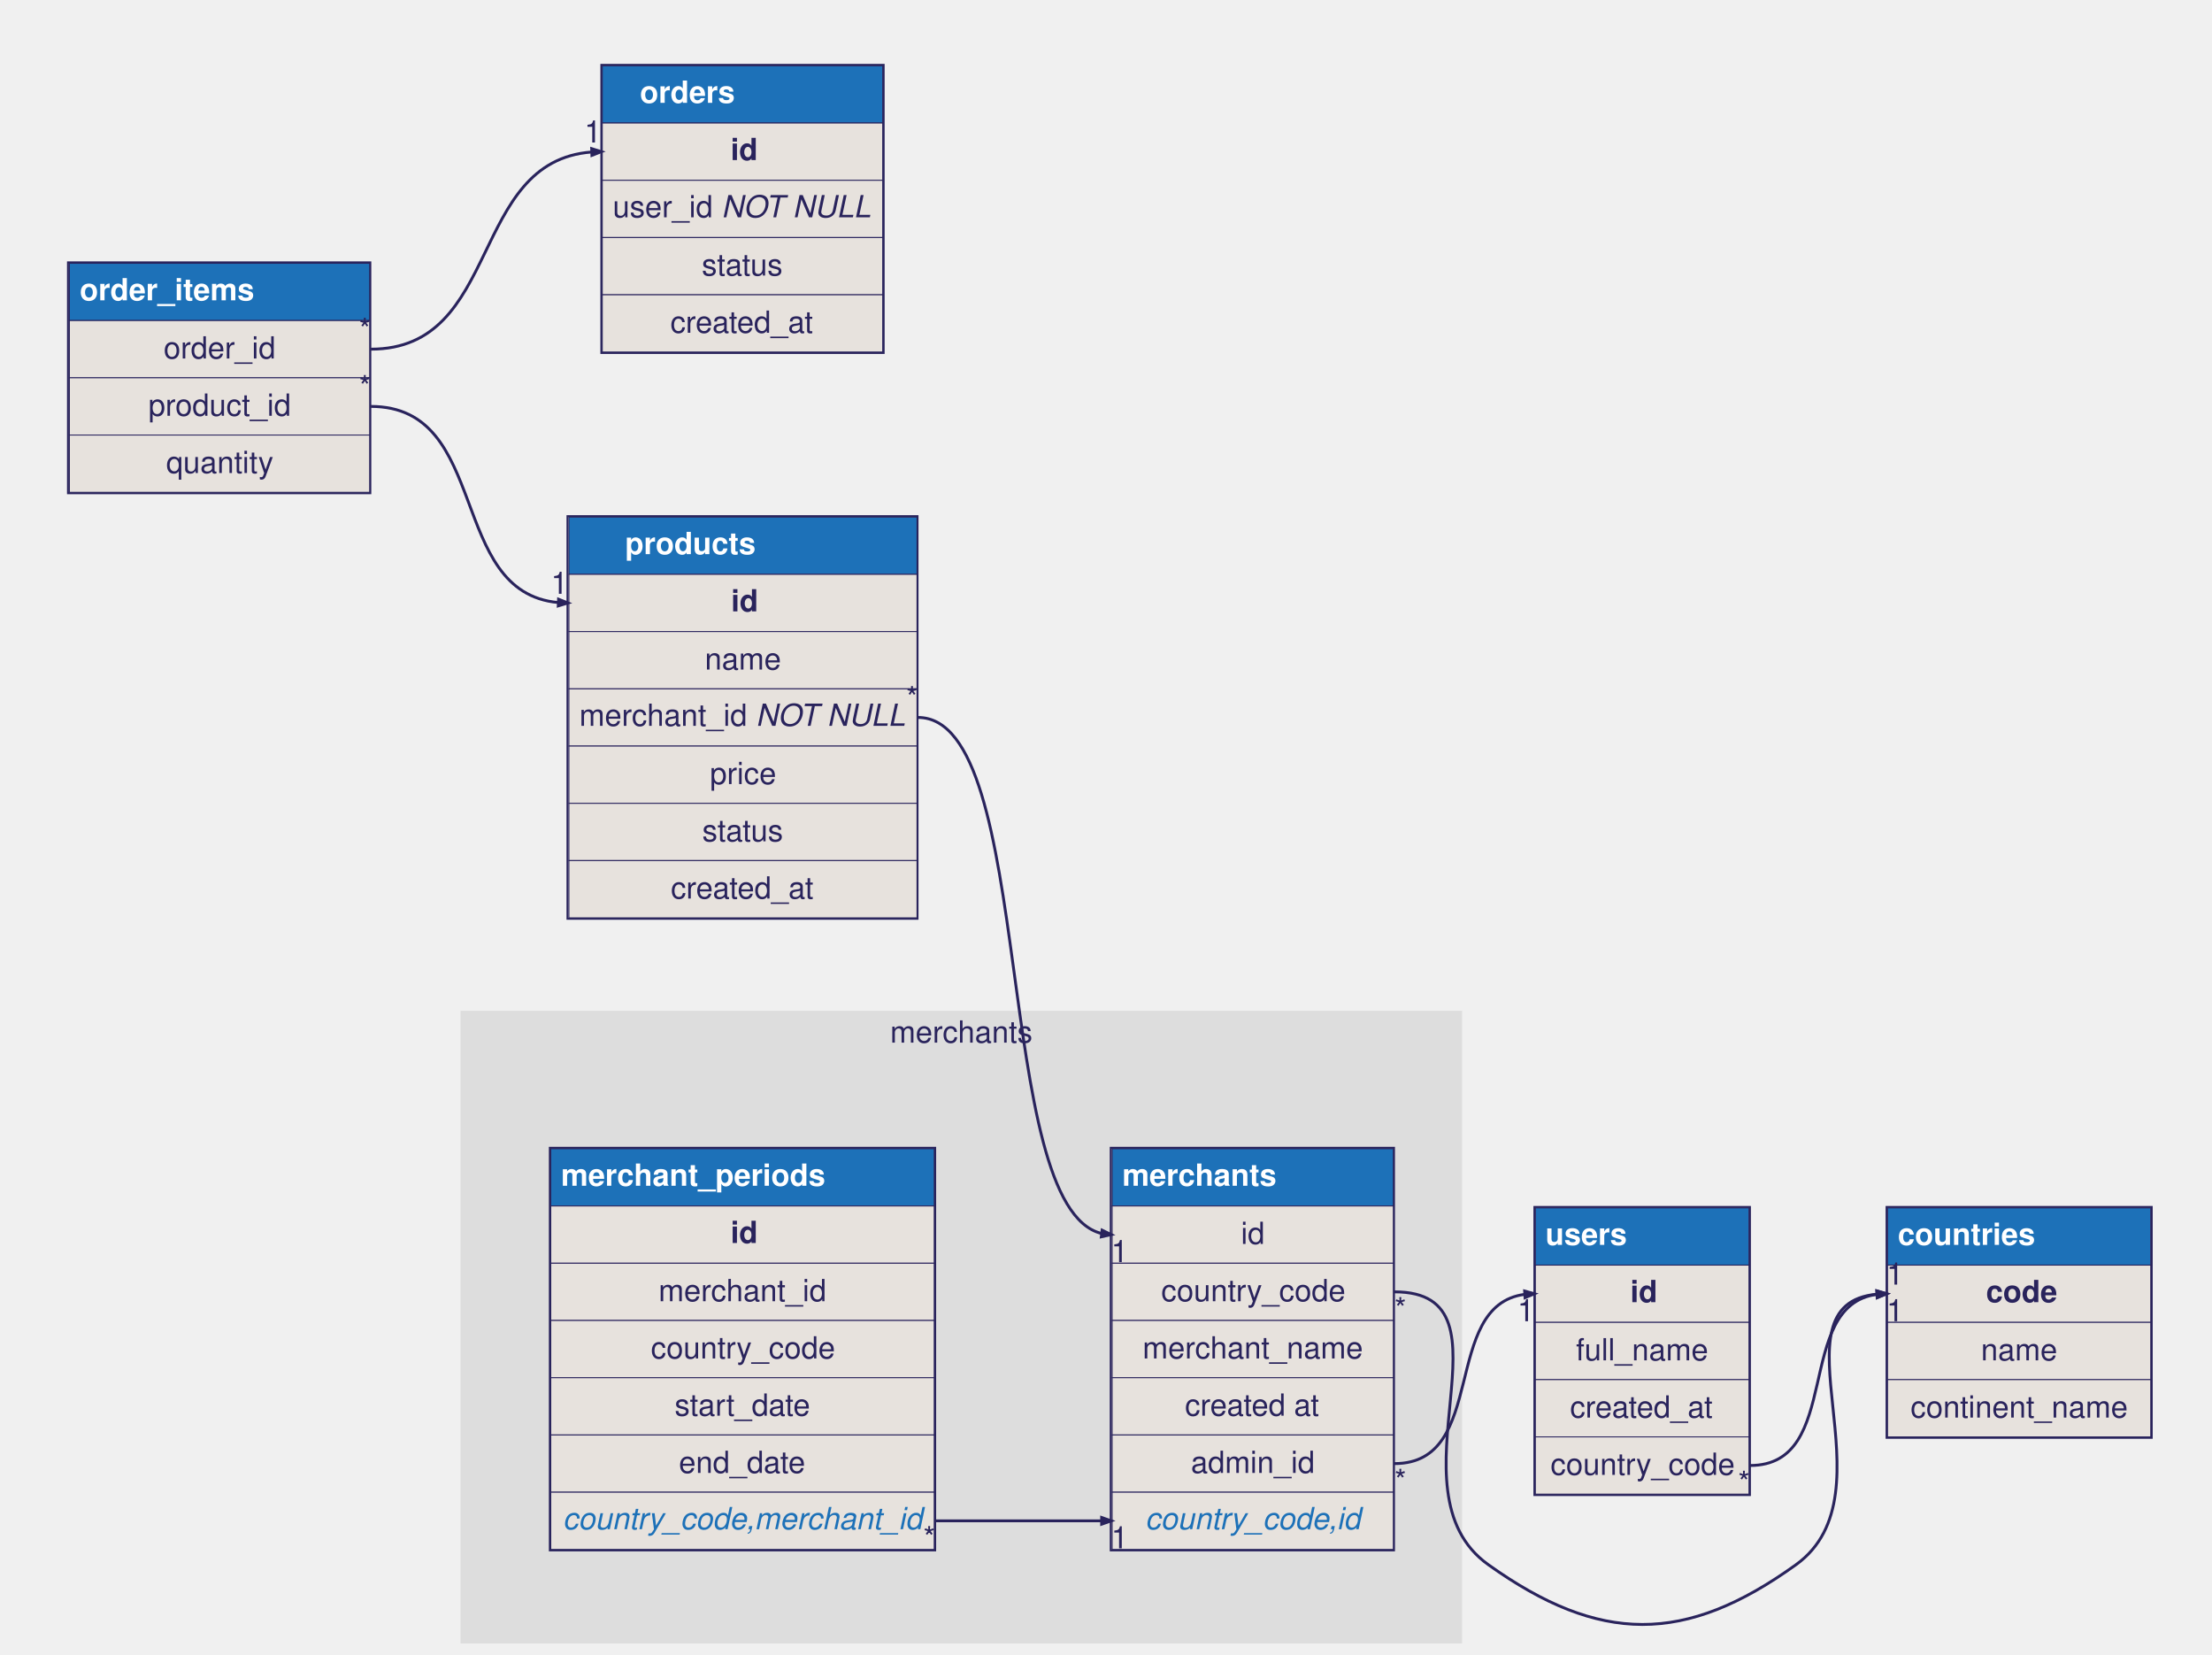
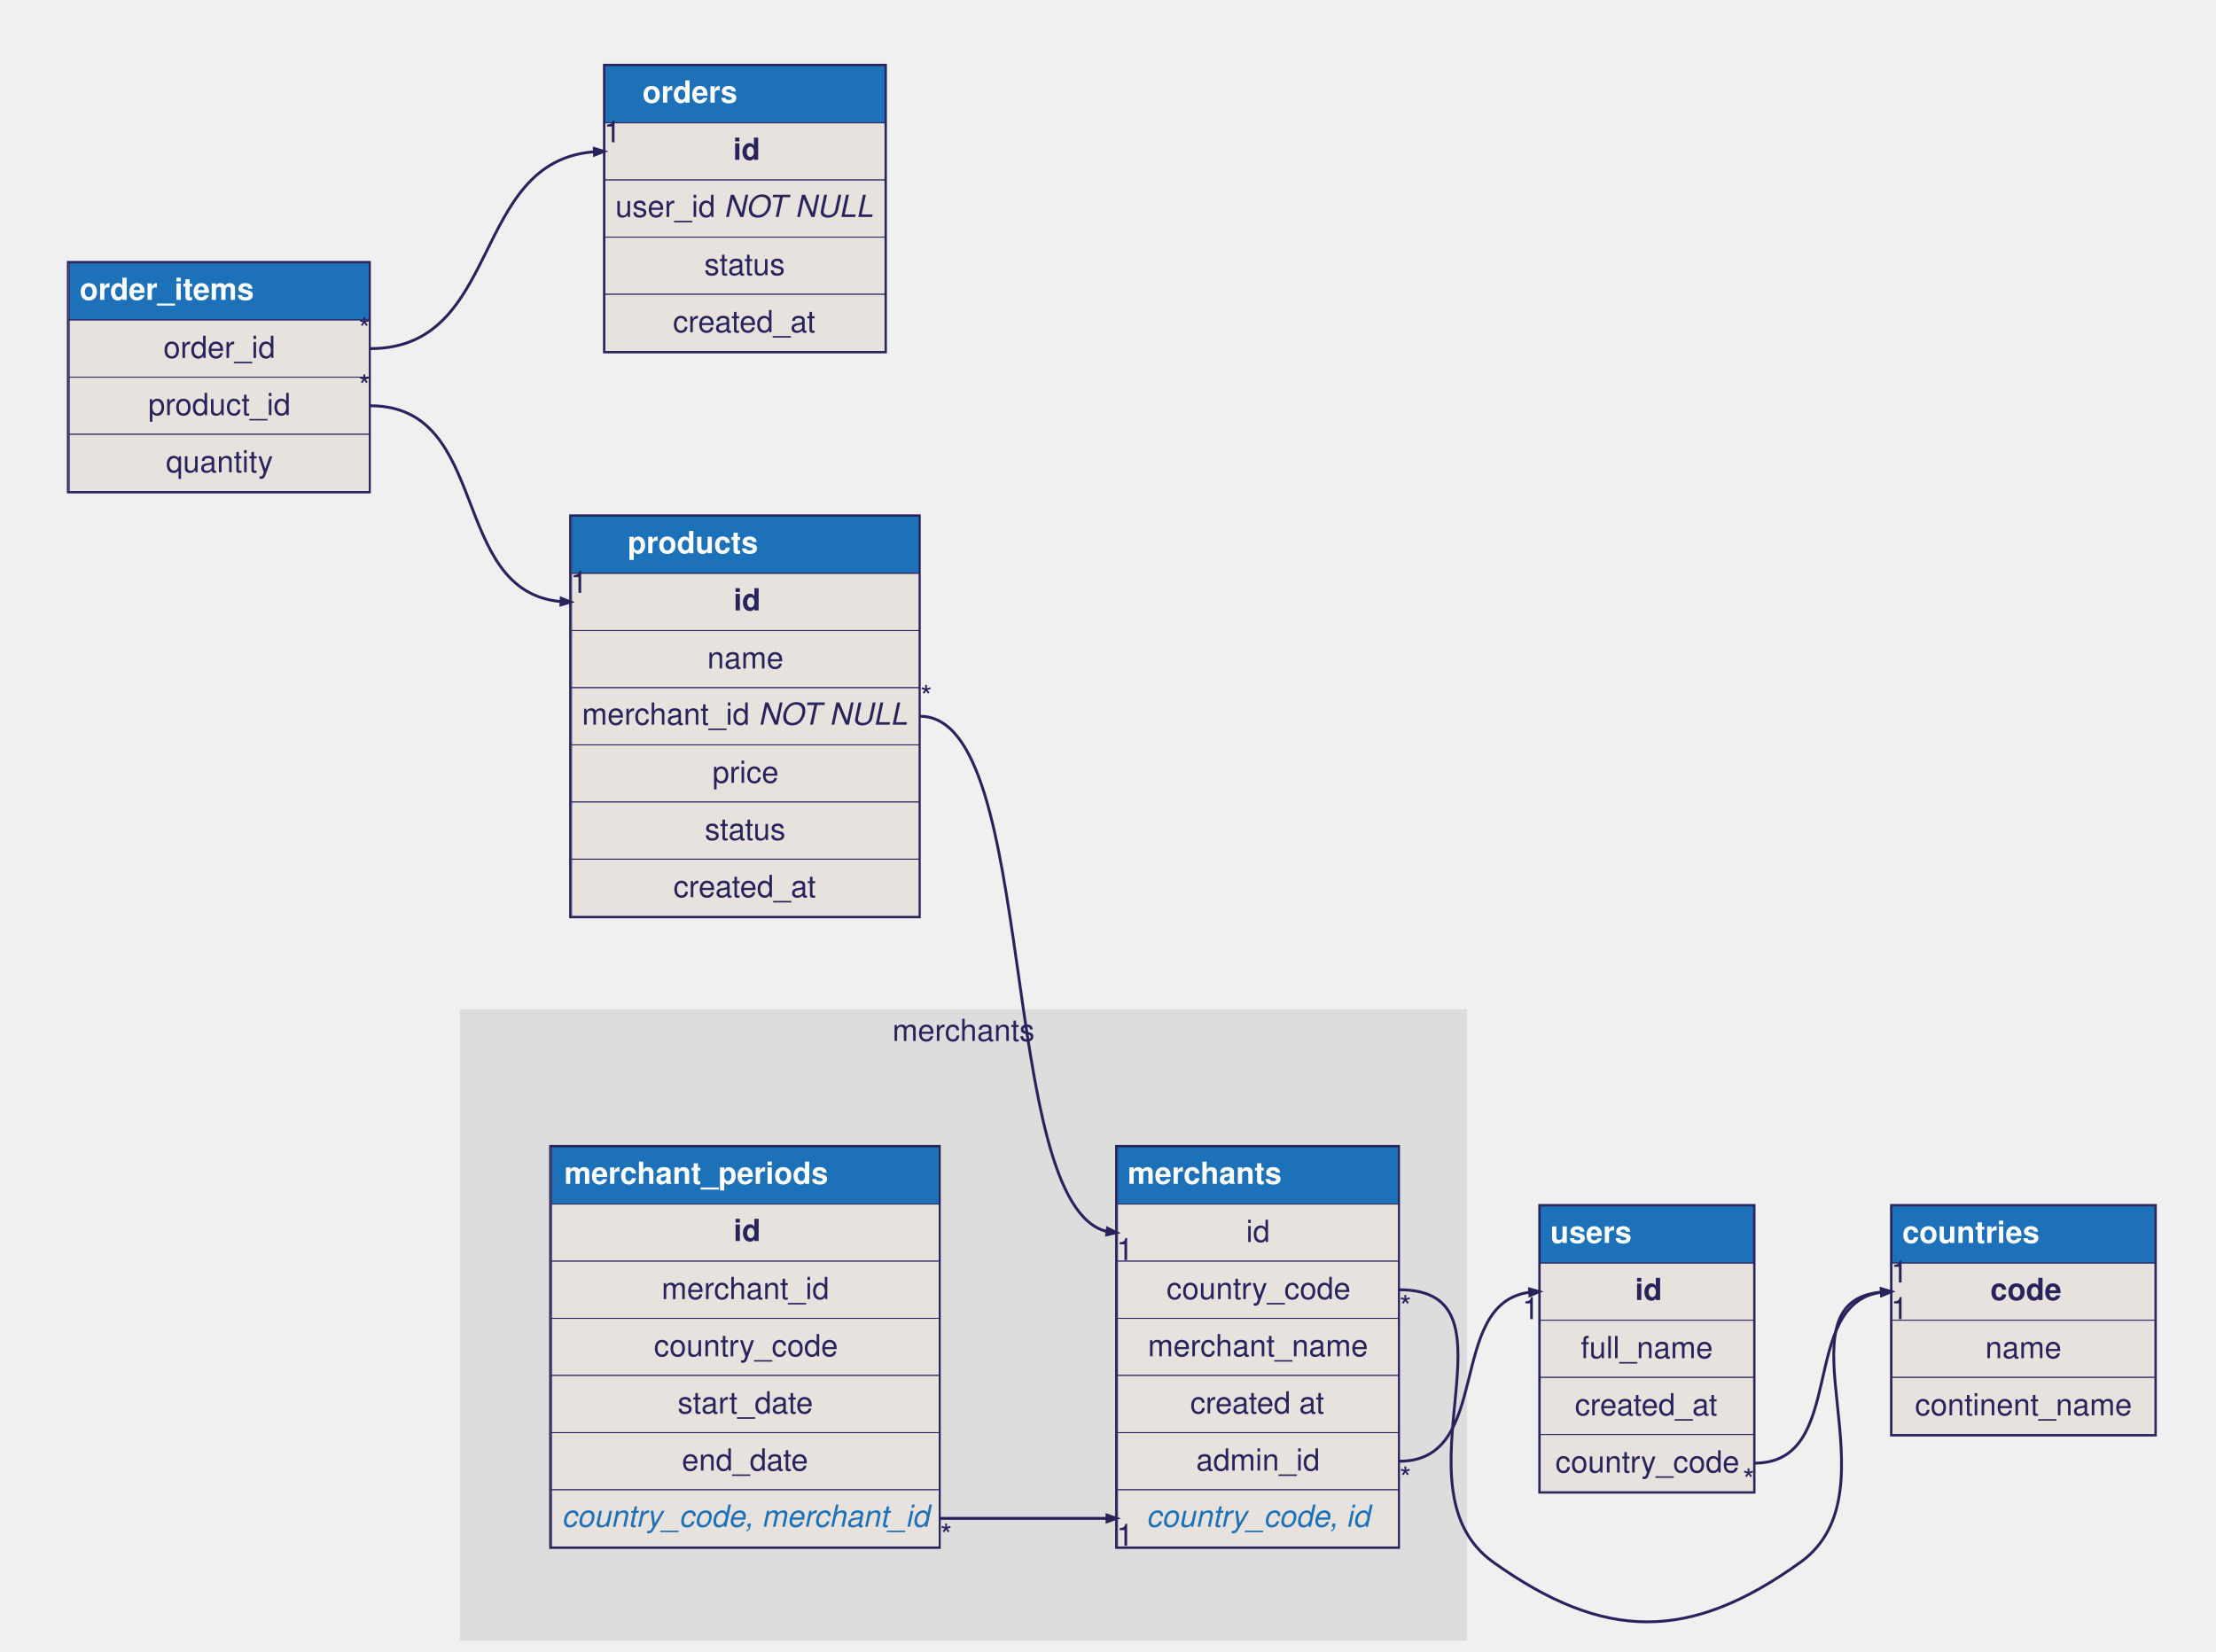
- <svg xmlns="http://www.w3.org/2000/svg" width="2319pt" height="1734pt" viewBox="0.00 0.00 2318.58 1733.96">
+ <svg xmlns="http://www.w3.org/2000/svg" width="2326pt" height="1734pt" viewBox="0.00 0.00 2325.65 1733.96">
  <g id="graph0" class="graph" transform="scale(1 1) rotate(0) translate(4 1729.96)">
    <g id="clust1" class="cluster">
-       <polygon fill="#dddddd" stroke="#dddddd" points="479.13,-8 479.13,-670 1528.15,-670 1528.15,-8 479.13,-8" />
-       <text text-anchor="middle" x="1003.64" y="-637.2" font-family="Helvetica,sans-Serif" font-size="32.00" fill="#29235c">merchants</text>
+       <polygon fill="#dddddd" stroke="#dddddd" points="479.13,-8 479.13,-670 1535.23,-670 1535.23,-8 479.13,-8" />
+       <text text-anchor="middle" x="1007.18" y="-637.2" font-family="Helvetica,sans-Serif" font-size="32.00" fill="#29235c">merchants</text>
    </g>
    <g id="merchants" class="node">
-       <ellipse fill="none" stroke="black" stroke-width="0" cx="1308.73" cy="-316" rx="211.35" ry="299.63" />
-       <polygon fill="#1d71b8" stroke="transparent" points="1161.73,-466 1161.73,-526 1456.73,-526 1456.73,-466 1161.73,-466" />
-       <polygon fill="none" stroke="#29235c" points="1161.73,-466 1161.73,-526 1456.73,-526 1456.73,-466 1161.73,-466" />
-       <text text-anchor="start" x="1172.3" y="-487.2" font-family="Helvetica,sans-Serif" font-weight="bold" font-size="32.00" fill="#ffffff">       merchants       </text>
-       <polygon fill="#e7e2dd" stroke="transparent" points="1161.73,-406 1161.73,-466 1456.73,-466 1456.73,-406 1161.73,-406" />
-       <polygon fill="none" stroke="#29235c" points="1161.73,-406 1161.73,-466 1456.73,-466 1456.73,-406 1161.73,-406" />
-       <text text-anchor="start" x="1296.78" y="-426.2" font-family="Helvetica,sans-Serif" font-size="32.00" fill="#29235c">id</text>
-       <polygon fill="#e7e2dd" stroke="transparent" points="1161.73,-346 1161.73,-406 1456.73,-406 1456.73,-346 1161.73,-346" />
-       <polygon fill="none" stroke="#29235c" points="1161.73,-346 1161.73,-406 1456.73,-406 1456.73,-346 1161.73,-346" />
-       <text text-anchor="start" x="1213.2" y="-366.2" font-family="Helvetica,sans-Serif" font-size="32.00" fill="#29235c">country_code</text>
-       <polygon fill="#e7e2dd" stroke="transparent" points="1161.73,-286 1161.73,-346 1456.73,-346 1456.73,-286 1161.73,-286" />
-       <polygon fill="none" stroke="#29235c" points="1161.73,-286 1161.73,-346 1456.73,-346 1456.73,-286 1161.73,-286" />
-       <text text-anchor="start" x="1193.65" y="-306.2" font-family="Helvetica,sans-Serif" font-size="32.00" fill="#29235c">merchant_name</text>
-       <polygon fill="#e7e2dd" stroke="transparent" points="1161.73,-226 1161.73,-286 1456.73,-286 1456.73,-226 1161.73,-226" />
-       <polygon fill="none" stroke="#29235c" points="1161.73,-226 1161.73,-286 1456.73,-286 1456.73,-226 1161.73,-226" />
-       <text text-anchor="start" x="1238.09" y="-246.2" font-family="Helvetica,sans-Serif" font-size="32.00" fill="#29235c">created at</text>
-       <polygon fill="#e7e2dd" stroke="transparent" points="1161.73,-166 1161.73,-226 1456.73,-226 1456.73,-166 1161.73,-166" />
-       <polygon fill="none" stroke="#29235c" points="1161.73,-166 1161.73,-226 1456.73,-226 1456.73,-166 1161.73,-166" />
-       <text text-anchor="start" x="1244.33" y="-186.2" font-family="Helvetica,sans-Serif" font-size="32.00" fill="#29235c">admin_id</text>
-       <polygon fill="#e7e2dd" stroke="transparent" points="1161.73,-106 1161.73,-166 1456.73,-166 1456.73,-106 1161.73,-106" />
-       <polygon fill="none" stroke="#29235c" points="1161.73,-106 1161.73,-166 1456.73,-166 1456.73,-106 1161.73,-106" />
-       <text text-anchor="start" x="1196.3" y="-127.2" font-family="Helvetica,sans-Serif" font-style="italic" font-size="32.00" fill="#1d71b8">country_code,id</text>
-       <polygon fill="none" stroke="#29235c" stroke-width="2" points="1160.23,-105 1160.23,-527 1457.23,-527 1457.23,-105 1160.23,-105" />
+       <ellipse fill="none" stroke="black" stroke-width="0" cx="1315.8" cy="-316" rx="211.35" ry="299.63" />
+       <polygon fill="#1d71b8" stroke="transparent" points="1168.8,-466 1168.8,-526 1463.8,-526 1463.8,-466 1168.8,-466" />
+       <polygon fill="none" stroke="#29235c" points="1168.8,-466 1168.8,-526 1463.8,-526 1463.8,-466 1168.8,-466" />
+       <text text-anchor="start" x="1179.37" y="-487.2" font-family="Helvetica,sans-Serif" font-weight="bold" font-size="32.00" fill="#ffffff">       merchants       </text>
+       <polygon fill="#e7e2dd" stroke="transparent" points="1168.8,-406 1168.8,-466 1463.8,-466 1463.8,-406 1168.8,-406" />
+       <polygon fill="none" stroke="#29235c" points="1168.8,-406 1168.8,-466 1463.8,-466 1463.8,-406 1168.8,-406" />
+       <text text-anchor="start" x="1303.86" y="-426.2" font-family="Helvetica,sans-Serif" font-size="32.00" fill="#29235c">id</text>
+       <polygon fill="#e7e2dd" stroke="transparent" points="1168.8,-346 1168.8,-406 1463.8,-406 1463.8,-346 1168.8,-346" />
+       <polygon fill="none" stroke="#29235c" points="1168.8,-346 1168.8,-406 1463.8,-406 1463.8,-346 1168.8,-346" />
+       <text text-anchor="start" x="1220.27" y="-366.2" font-family="Helvetica,sans-Serif" font-size="32.00" fill="#29235c">country_code</text>
+       <polygon fill="#e7e2dd" stroke="transparent" points="1168.8,-286 1168.8,-346 1463.8,-346 1463.8,-286 1168.8,-286" />
+       <polygon fill="none" stroke="#29235c" points="1168.8,-286 1168.8,-346 1463.8,-346 1463.8,-286 1168.8,-286" />
+       <text text-anchor="start" x="1200.72" y="-306.2" font-family="Helvetica,sans-Serif" font-size="32.00" fill="#29235c">merchant_name</text>
+       <polygon fill="#e7e2dd" stroke="transparent" points="1168.8,-226 1168.8,-286 1463.8,-286 1463.8,-226 1168.8,-226" />
+       <polygon fill="none" stroke="#29235c" points="1168.8,-226 1168.8,-286 1463.8,-286 1463.8,-226 1168.8,-226" />
+       <text text-anchor="start" x="1245.16" y="-246.2" font-family="Helvetica,sans-Serif" font-size="32.00" fill="#29235c">created at</text>
+       <polygon fill="#e7e2dd" stroke="transparent" points="1168.8,-166 1168.8,-226 1463.8,-226 1463.8,-166 1168.8,-166" />
+       <polygon fill="none" stroke="#29235c" points="1168.8,-166 1168.8,-226 1463.8,-226 1463.8,-166 1168.8,-166" />
+       <text text-anchor="start" x="1251.4" y="-186.2" font-family="Helvetica,sans-Serif" font-size="32.00" fill="#29235c">admin_id</text>
+       <polygon fill="#e7e2dd" stroke="transparent" points="1168.8,-106 1168.8,-166 1463.8,-166 1463.8,-106 1168.8,-106" />
+       <polygon fill="none" stroke="#29235c" points="1168.8,-106 1168.8,-166 1463.8,-166 1463.8,-106 1168.8,-106" />
+       <text text-anchor="start" x="1198.93" y="-127.2" font-family="Helvetica,sans-Serif" font-style="italic" font-size="32.00" fill="#1d71b8">country_code, id</text>
+       <polygon fill="none" stroke="#29235c" stroke-width="2" points="1167.3,-105 1167.3,-527 1464.3,-527 1464.3,-105 1167.3,-105" />
    </g>
    <g id="users" class="node">
-       <ellipse fill="none" stroke="black" stroke-width="0" cx="1717.38" cy="-314" rx="161.44" ry="214.92" />
-       <polygon fill="#1d71b8" stroke="transparent" points="1605.38,-404 1605.38,-464 1829.38,-464 1829.38,-404 1605.38,-404" />
-       <polygon fill="none" stroke="#29235c" points="1605.38,-404 1605.38,-464 1829.38,-464 1829.38,-404 1605.38,-404" />
-       <text text-anchor="start" x="1616.01" y="-425.2" font-family="Helvetica,sans-Serif" font-weight="bold" font-size="32.00" fill="#ffffff">       users       </text>
-       <polygon fill="#e7e2dd" stroke="transparent" points="1605.38,-344 1605.38,-404 1829.38,-404 1829.38,-344 1605.38,-344" />
-       <polygon fill="none" stroke="#29235c" points="1605.38,-344 1605.38,-404 1829.38,-404 1829.38,-344 1605.38,-344" />
-       <text text-anchor="start" x="1704.93" y="-365.2" font-family="Helvetica,sans-Serif" font-weight="bold" font-size="32.00" fill="#29235c">id</text>
-       <polygon fill="#e7e2dd" stroke="transparent" points="1605.38,-284 1605.38,-344 1829.38,-344 1829.38,-284 1605.38,-284" />
-       <polygon fill="none" stroke="#29235c" points="1605.38,-284 1605.38,-344 1829.38,-344 1829.38,-284 1605.38,-284" />
-       <text text-anchor="start" x="1648.03" y="-304.2" font-family="Helvetica,sans-Serif" font-size="32.00" fill="#29235c">full_name</text>
-       <polygon fill="#e7e2dd" stroke="transparent" points="1605.38,-224 1605.38,-284 1829.38,-284 1829.38,-224 1605.38,-224" />
-       <polygon fill="none" stroke="#29235c" points="1605.38,-224 1605.38,-284 1829.38,-284 1829.38,-224 1605.38,-224" />
-       <text text-anchor="start" x="1641.79" y="-244.2" font-family="Helvetica,sans-Serif" font-size="32.00" fill="#29235c">created_at</text>
-       <polygon fill="#e7e2dd" stroke="transparent" points="1605.38,-164 1605.38,-224 1829.38,-224 1829.38,-164 1605.38,-164" />
-       <polygon fill="none" stroke="#29235c" points="1605.38,-164 1605.38,-224 1829.38,-224 1829.38,-164 1605.38,-164" />
-       <text text-anchor="start" x="1621.34" y="-184.2" font-family="Helvetica,sans-Serif" font-size="32.00" fill="#29235c">country_code</text>
-       <polygon fill="none" stroke="#29235c" stroke-width="2" points="1604.38,-163 1604.38,-465 1830.38,-465 1830.38,-163 1604.38,-163" />
+       <ellipse fill="none" stroke="black" stroke-width="0" cx="1724.45" cy="-314" rx="161.44" ry="214.92" />
+       <polygon fill="#1d71b8" stroke="transparent" points="1612.45,-404 1612.45,-464 1836.45,-464 1836.45,-404 1612.45,-404" />
+       <polygon fill="none" stroke="#29235c" points="1612.45,-404 1612.45,-464 1836.45,-464 1836.45,-404 1612.45,-404" />
+       <text text-anchor="start" x="1623.08" y="-425.2" font-family="Helvetica,sans-Serif" font-weight="bold" font-size="32.00" fill="#ffffff">       users       </text>
+       <polygon fill="#e7e2dd" stroke="transparent" points="1612.45,-344 1612.45,-404 1836.45,-404 1836.45,-344 1612.45,-344" />
+       <polygon fill="none" stroke="#29235c" points="1612.45,-344 1612.45,-404 1836.45,-404 1836.45,-344 1612.45,-344" />
+       <text text-anchor="start" x="1712" y="-365.2" font-family="Helvetica,sans-Serif" font-weight="bold" font-size="32.00" fill="#29235c">id</text>
+       <polygon fill="#e7e2dd" stroke="transparent" points="1612.45,-284 1612.45,-344 1836.45,-344 1836.45,-284 1612.45,-284" />
+       <polygon fill="none" stroke="#29235c" points="1612.45,-284 1612.45,-344 1836.45,-344 1836.45,-284 1612.45,-284" />
+       <text text-anchor="start" x="1655.1" y="-304.2" font-family="Helvetica,sans-Serif" font-size="32.00" fill="#29235c">full_name</text>
+       <polygon fill="#e7e2dd" stroke="transparent" points="1612.45,-224 1612.45,-284 1836.45,-284 1836.45,-224 1612.45,-224" />
+       <polygon fill="none" stroke="#29235c" points="1612.45,-224 1612.45,-284 1836.45,-284 1836.45,-224 1612.45,-224" />
+       <text text-anchor="start" x="1648.86" y="-244.2" font-family="Helvetica,sans-Serif" font-size="32.00" fill="#29235c">created_at</text>
+       <polygon fill="#e7e2dd" stroke="transparent" points="1612.45,-164 1612.45,-224 1836.45,-224 1836.45,-164 1612.45,-164" />
+       <polygon fill="none" stroke="#29235c" points="1612.45,-164 1612.45,-224 1836.45,-224 1836.45,-164 1612.45,-164" />
+       <text text-anchor="start" x="1628.41" y="-184.2" font-family="Helvetica,sans-Serif" font-size="32.00" fill="#29235c">country_code</text>
+       <polygon fill="none" stroke="#29235c" stroke-width="2" points="1611.45,-163 1611.45,-465 1837.45,-465 1837.45,-163 1611.45,-163" />
    </g>
    <g id="edge14" class="edge">
-       <path fill="none" stroke="#29235c" stroke-width="3" d="M1457.73,-196C1556.63,-196 1505.78,-361.7 1594.15,-373.36" />
-       <polygon fill="#29235c" stroke="#29235c" stroke-width="3" points="1594.17,-376.86 1604.38,-374 1594.61,-369.88 1594.17,-376.86" />
-       <text text-anchor="middle" x="1595.48" y="-345.2" font-family="Helvetica,sans-Serif" font-size="32.00" fill="#29235c">1</text>
-       <text text-anchor="middle" x="1463.95" y="-167.2" font-family="Helvetica,sans-Serif" font-size="32.00" fill="#29235c">*</text>
+       <path fill="none" stroke="#29235c" stroke-width="3" d="M1464.8,-196C1563.7,-196 1512.85,-361.7 1601.22,-373.36" />
+       <polygon fill="#29235c" stroke="#29235c" stroke-width="3" points="1601.25,-376.86 1611.45,-374 1601.69,-369.88 1601.25,-376.86" />
+       <text text-anchor="middle" x="1602.55" y="-345.2" font-family="Helvetica,sans-Serif" font-size="32.00" fill="#29235c">1</text>
+       <text text-anchor="middle" x="1471.02" y="-167.2" font-family="Helvetica,sans-Serif" font-size="32.00" fill="#29235c">*</text>
    </g>
    <g id="countries" class="node">
-       <ellipse fill="none" stroke="black" stroke-width="0" cx="2112.59" cy="-344" rx="197.98" ry="172.57" />
-       <polygon fill="#1d71b8" stroke="transparent" points="1974.59,-404 1974.59,-464 2250.59,-464 2250.59,-404 1974.59,-404" />
-       <polygon fill="none" stroke="#29235c" points="1974.59,-404 1974.59,-464 2250.59,-464 2250.59,-404 1974.59,-404" />
-       <text text-anchor="start" x="1985.43" y="-425.2" font-family="Helvetica,sans-Serif" font-weight="bold" font-size="32.00" fill="#ffffff">       countries       </text>
-       <polygon fill="#e7e2dd" stroke="transparent" points="1974.59,-344 1974.59,-404 2250.59,-404 2250.59,-344 1974.59,-344" />
-       <polygon fill="none" stroke="#29235c" points="1974.59,-344 1974.59,-404 2250.59,-404 2250.59,-344 1974.59,-344" />
-       <text text-anchor="start" x="2077.9" y="-365.2" font-family="Helvetica,sans-Serif" font-weight="bold" font-size="32.00" fill="#29235c">code</text>
-       <polygon fill="#e7e2dd" stroke="transparent" points="1974.59,-284 1974.59,-344 2250.59,-344 2250.59,-284 1974.59,-284" />
-       <polygon fill="none" stroke="#29235c" points="1974.59,-284 1974.59,-344 2250.59,-344 2250.59,-284 1974.59,-284" />
-       <text text-anchor="start" x="2072.58" y="-304.2" font-family="Helvetica,sans-Serif" font-size="32.00" fill="#29235c">name</text>
-       <polygon fill="#e7e2dd" stroke="transparent" points="1974.59,-224 1974.59,-284 2250.59,-284 2250.59,-224 1974.59,-224" />
-       <polygon fill="none" stroke="#29235c" points="1974.59,-224 1974.59,-284 2250.59,-284 2250.59,-224 1974.59,-224" />
-       <text text-anchor="start" x="1998.77" y="-244.2" font-family="Helvetica,sans-Serif" font-size="32.00" fill="#29235c">continent_name</text>
-       <polygon fill="none" stroke="#29235c" stroke-width="2" points="1973.59,-223 1973.59,-465 2251.59,-465 2251.59,-223 1973.59,-223" />
+       <ellipse fill="none" stroke="black" stroke-width="0" cx="2119.66" cy="-344" rx="197.98" ry="172.57" />
+       <polygon fill="#1d71b8" stroke="transparent" points="1981.66,-404 1981.66,-464 2257.66,-464 2257.66,-404 1981.66,-404" />
+       <polygon fill="none" stroke="#29235c" points="1981.66,-404 1981.66,-464 2257.66,-464 2257.66,-404 1981.66,-404" />
+       <text text-anchor="start" x="1992.51" y="-425.2" font-family="Helvetica,sans-Serif" font-weight="bold" font-size="32.00" fill="#ffffff">       countries       </text>
+       <polygon fill="#e7e2dd" stroke="transparent" points="1981.66,-344 1981.66,-404 2257.66,-404 2257.66,-344 1981.66,-344" />
+       <polygon fill="none" stroke="#29235c" points="1981.66,-344 1981.66,-404 2257.66,-404 2257.66,-344 1981.66,-344" />
+       <text text-anchor="start" x="2084.97" y="-365.2" font-family="Helvetica,sans-Serif" font-weight="bold" font-size="32.00" fill="#29235c">code</text>
+       <polygon fill="#e7e2dd" stroke="transparent" points="1981.66,-284 1981.66,-344 2257.66,-344 2257.66,-284 1981.66,-284" />
+       <polygon fill="none" stroke="#29235c" points="1981.66,-284 1981.66,-344 2257.66,-344 2257.66,-284 1981.66,-284" />
+       <text text-anchor="start" x="2079.65" y="-304.2" font-family="Helvetica,sans-Serif" font-size="32.00" fill="#29235c">name</text>
+       <polygon fill="#e7e2dd" stroke="transparent" points="1981.66,-224 1981.66,-284 2257.66,-284 2257.66,-224 1981.66,-224" />
+       <polygon fill="none" stroke="#29235c" points="1981.66,-224 1981.66,-284 2257.66,-284 2257.66,-224 1981.66,-224" />
+       <text text-anchor="start" x="2005.84" y="-244.2" font-family="Helvetica,sans-Serif" font-size="32.00" fill="#29235c">continent_name</text>
+       <polygon fill="none" stroke="#29235c" stroke-width="2" points="1980.66,-223 1980.66,-465 2258.66,-465 2258.66,-223 1980.66,-223" />
    </g>
    <g id="edge4" class="edge">
-       <path fill="none" stroke="#29235c" stroke-width="3" d="M1457.73,-376C1592.16,-376 1446.72,-168.07 1556.15,-90 1672.82,-6.77 1762.3,-6.27 1878.6,-90 1983.65,-165.64 1848.29,-362.82 1963.28,-373.54" />
-       <polygon fill="#29235c" stroke="#29235c" stroke-width="3" points="1963.44,-377.05 1973.59,-374 1963.75,-370.06 1963.44,-377.05" />
-       <text text-anchor="middle" x="1982.48" y="-345.2" font-family="Helvetica,sans-Serif" font-size="32.00" fill="#29235c">1</text>
-       <text text-anchor="middle" x="1463.95" y="-347.2" font-family="Helvetica,sans-Serif" font-size="32.00" fill="#29235c">*</text>
+       <path fill="none" stroke="#29235c" stroke-width="3" d="M1464.8,-376C1599.23,-376 1453.79,-168.07 1563.23,-90 1679.89,-6.77 1769.37,-6.27 1885.67,-90 1990.73,-165.64 1855.36,-362.82 1970.35,-373.54" />
+       <polygon fill="#29235c" stroke="#29235c" stroke-width="3" points="1970.51,-377.05 1980.66,-374 1970.82,-370.06 1970.51,-377.05" />
+       <text text-anchor="middle" x="1989.55" y="-345.2" font-family="Helvetica,sans-Serif" font-size="32.00" fill="#29235c">1</text>
+       <text text-anchor="middle" x="1471.02" y="-347.2" font-family="Helvetica,sans-Serif" font-size="32.00" fill="#29235c">*</text>
    </g>
    <g id="merchant_periods" class="node">
-       <ellipse fill="none" stroke="black" stroke-width="0" cx="774.22" cy="-316" rx="287.17" ry="299.63" />
-       <polygon fill="#1d71b8" stroke="transparent" points="573.22,-466 573.22,-526 975.22,-526 975.22,-466 573.22,-466" />
-       <polygon fill="none" stroke="#29235c" points="573.22,-466 573.22,-526 975.22,-526 975.22,-466 573.22,-466" />
-       <text text-anchor="start" x="583.94" y="-487.2" font-family="Helvetica,sans-Serif" font-weight="bold" font-size="32.00" fill="#ffffff">       merchant_periods       </text>
-       <polygon fill="#e7e2dd" stroke="transparent" points="573.22,-406 573.22,-466 975.22,-466 975.22,-406 573.22,-406" />
-       <polygon fill="none" stroke="#29235c" points="573.22,-406 573.22,-466 975.22,-466 975.22,-406 573.22,-406" />
-       <text text-anchor="start" x="761.77" y="-427.2" font-family="Helvetica,sans-Serif" font-weight="bold" font-size="32.00" fill="#29235c">id</text>
-       <polygon fill="#e7e2dd" stroke="transparent" points="573.22,-346 573.22,-406 975.22,-406 975.22,-346 573.22,-346" />
-       <polygon fill="none" stroke="#29235c" points="573.22,-346 573.22,-406 975.22,-406 975.22,-346 573.22,-346" />
-       <text text-anchor="start" x="686.2" y="-366.2" font-family="Helvetica,sans-Serif" font-size="32.00" fill="#29235c">merchant_id</text>
-       <polygon fill="#e7e2dd" stroke="transparent" points="573.22,-286 573.22,-346 975.22,-346 975.22,-286 573.22,-286" />
-       <polygon fill="none" stroke="#29235c" points="573.22,-286 573.22,-346 975.22,-346 975.22,-286 573.22,-286" />
-       <text text-anchor="start" x="678.19" y="-306.2" font-family="Helvetica,sans-Serif" font-size="32.00" fill="#29235c">country_code</text>
-       <polygon fill="#e7e2dd" stroke="transparent" points="573.22,-226 573.22,-286 975.22,-286 975.22,-226 573.22,-226" />
-       <polygon fill="none" stroke="#29235c" points="573.22,-226 573.22,-286 975.22,-286 975.22,-226 573.22,-226" />
-       <text text-anchor="start" x="703.08" y="-246.2" font-family="Helvetica,sans-Serif" font-size="32.00" fill="#29235c">start_date</text>
-       <polygon fill="#e7e2dd" stroke="transparent" points="573.22,-166 573.22,-226 975.22,-226 975.22,-166 573.22,-166" />
-       <polygon fill="none" stroke="#29235c" points="573.22,-166 573.22,-226 975.22,-226 975.22,-166 573.22,-166" />
-       <text text-anchor="start" x="707.51" y="-186.2" font-family="Helvetica,sans-Serif" font-size="32.00" fill="#29235c">end_date</text>
-       <polygon fill="#e7e2dd" stroke="transparent" points="573.22,-106 573.22,-166 975.22,-166 975.22,-106 573.22,-106" />
-       <polygon fill="none" stroke="#29235c" points="573.22,-106 573.22,-166 975.22,-166 975.22,-106 573.22,-106" />
-       <text text-anchor="start" x="585.72" y="-127.2" font-family="Helvetica,sans-Serif" font-style="italic" font-size="32.00" fill="#1d71b8">country_code,merchant_id</text>
-       <polygon fill="none" stroke="#29235c" stroke-width="2" points="572.22,-105 572.22,-527 976.22,-527 976.22,-105 572.22,-105" />
+       <ellipse fill="none" stroke="black" stroke-width="0" cx="777.76" cy="-316" rx="290.74" ry="299.63" />
+       <polygon fill="#1d71b8" stroke="transparent" points="574.76,-466 574.76,-526 981.76,-526 981.76,-466 574.76,-466" />
+       <polygon fill="none" stroke="#29235c" points="574.76,-466 574.76,-526 981.76,-526 981.76,-466 574.76,-466" />
+       <text text-anchor="start" x="587.98" y="-487.2" font-family="Helvetica,sans-Serif" font-weight="bold" font-size="32.00" fill="#ffffff">       merchant_periods       </text>
+       <polygon fill="#e7e2dd" stroke="transparent" points="574.76,-406 574.76,-466 981.76,-466 981.76,-406 574.76,-406" />
+       <polygon fill="none" stroke="#29235c" points="574.76,-406 574.76,-466 981.76,-466 981.76,-406 574.76,-406" />
+       <text text-anchor="start" x="765.81" y="-427.2" font-family="Helvetica,sans-Serif" font-weight="bold" font-size="32.00" fill="#29235c">id</text>
+       <polygon fill="#e7e2dd" stroke="transparent" points="574.76,-346 574.76,-406 981.76,-406 981.76,-346 574.76,-346" />
+       <polygon fill="none" stroke="#29235c" points="574.76,-346 574.76,-406 981.76,-406 981.76,-346 574.76,-346" />
+       <text text-anchor="start" x="690.24" y="-366.2" font-family="Helvetica,sans-Serif" font-size="32.00" fill="#29235c">merchant_id</text>
+       <polygon fill="#e7e2dd" stroke="transparent" points="574.76,-286 574.76,-346 981.76,-346 981.76,-286 574.76,-286" />
+       <polygon fill="none" stroke="#29235c" points="574.76,-286 574.76,-346 981.76,-346 981.76,-286 574.76,-286" />
+       <text text-anchor="start" x="682.22" y="-306.2" font-family="Helvetica,sans-Serif" font-size="32.00" fill="#29235c">country_code</text>
+       <polygon fill="#e7e2dd" stroke="transparent" points="574.76,-226 574.76,-286 981.76,-286 981.76,-226 574.76,-226" />
+       <polygon fill="none" stroke="#29235c" points="574.76,-226 574.76,-286 981.76,-286 981.76,-226 574.76,-226" />
+       <text text-anchor="start" x="707.12" y="-246.2" font-family="Helvetica,sans-Serif" font-size="32.00" fill="#29235c">start_date</text>
+       <polygon fill="#e7e2dd" stroke="transparent" points="574.76,-166 574.76,-226 981.76,-226 981.76,-166 574.76,-166" />
+       <polygon fill="none" stroke="#29235c" points="574.76,-166 574.76,-226 981.76,-226 981.76,-166 574.76,-166" />
+       <text text-anchor="start" x="711.55" y="-186.2" font-family="Helvetica,sans-Serif" font-size="32.00" fill="#29235c">end_date</text>
+       <polygon fill="#e7e2dd" stroke="transparent" points="574.76,-106 574.76,-166 981.76,-166 981.76,-106 574.76,-106" />
+       <polygon fill="none" stroke="#29235c" points="574.76,-106 574.76,-166 981.76,-166 981.76,-106 574.76,-106" />
+       <text text-anchor="start" x="585.31" y="-127.2" font-family="Helvetica,sans-Serif" font-style="italic" font-size="32.00" fill="#1d71b8">country_code, merchant_id</text>
+       <polygon fill="none" stroke="#29235c" stroke-width="2" points="573.26,-105 573.26,-527 982.26,-527 982.26,-105 573.26,-105" />
    </g>
    <g id="edge10" class="edge">
-       <path fill="none" stroke="#29235c" stroke-width="3" d="M976.22,-136C1054.7,-136 1076.85,-136 1150.49,-136" />
-       <polygon fill="#29235c" stroke="#29235c" stroke-width="3" points="1150.73,-139.5 1160.73,-136 1150.73,-132.5 1150.73,-139.5" />
-       <text text-anchor="middle" x="1169.62" y="-107.2" font-family="Helvetica,sans-Serif" font-size="32.00" fill="#29235c">1</text>
-       <text text-anchor="middle" x="970" y="-107.2" font-family="Helvetica,sans-Serif" font-size="32.00" fill="#29235c">*</text>
+       <path fill="none" stroke="#29235c" stroke-width="3" d="M982.76,-136C1061.46,-136 1083.68,-136 1157.53,-136" />
+       <polygon fill="#29235c" stroke="#29235c" stroke-width="3" points="1157.8,-139.5 1167.8,-136 1157.8,-132.5 1157.8,-139.5" />
+       <text text-anchor="middle" x="1176.7" y="-107.2" font-family="Helvetica,sans-Serif" font-size="32.00" fill="#29235c">1</text>
+       <text text-anchor="middle" x="988.98" y="-107.2" font-family="Helvetica,sans-Serif" font-size="32.00" fill="#29235c">*</text>
    </g>
    <g id="edge2" class="edge">
-       <path fill="none" stroke="#29235c" stroke-width="3" d="M1830.38,-194C1929.01,-194 1875.46,-361.57 1963.4,-373.35" />
-       <polygon fill="#29235c" stroke="#29235c" stroke-width="3" points="1963.38,-376.85 1973.59,-374 1963.83,-369.87 1963.38,-376.85" />
-       <text text-anchor="middle" x="1982.48" y="-383.6" font-family="Helvetica,sans-Serif" font-size="32.00" fill="#29235c">1</text>
-       <text text-anchor="middle" x="1824.15" y="-165.2" font-family="Helvetica,sans-Serif" font-size="32.00" fill="#29235c">*</text>
+       <path fill="none" stroke="#29235c" stroke-width="3" d="M1837.45,-194C1936.08,-194 1882.53,-361.57 1970.47,-373.35" />
+       <polygon fill="#29235c" stroke="#29235c" stroke-width="3" points="1970.45,-376.85 1980.66,-374 1970.9,-369.87 1970.45,-376.85" />
+       <text text-anchor="middle" x="1989.55" y="-383.6" font-family="Helvetica,sans-Serif" font-size="32.00" fill="#29235c">1</text>
+       <text text-anchor="middle" x="1831.22" y="-165.2" font-family="Helvetica,sans-Serif" font-size="32.00" fill="#29235c">*</text>
    </g>
    <g id="order_items" class="node">
      <ellipse fill="none" stroke="black" stroke-width="0" cx="225.57" cy="-1334" rx="225.63" ry="172.57" />
      <polygon fill="#1d71b8" stroke="transparent" points="68.57,-1394 68.57,-1454 383.57,-1454 383.57,-1394 68.57,-1394" />
      <polygon fill="none" stroke="#29235c" points="68.57,-1394 68.57,-1454 383.57,-1454 383.57,-1394 68.57,-1394" />
      <text text-anchor="start" x="79.37" y="-1415.2" font-family="Helvetica,sans-Serif" font-weight="bold" font-size="32.00" fill="#ffffff">       order_items       </text>
      <polygon fill="#e7e2dd" stroke="transparent" points="68.57,-1334 68.57,-1394 383.57,-1394 383.57,-1334 68.57,-1334" />
      <polygon fill="none" stroke="#29235c" points="68.57,-1334 68.57,-1394 383.57,-1394 383.57,-1334 68.57,-1334" />
      <text text-anchor="start" x="167.39" y="-1354.2" font-family="Helvetica,sans-Serif" font-size="32.00" fill="#29235c">order_id</text>
      <polygon fill="#e7e2dd" stroke="transparent" points="68.57,-1274 68.57,-1334 383.57,-1334 383.57,-1274 68.57,-1274" />
      <polygon fill="none" stroke="#29235c" points="68.57,-1274 68.57,-1334 383.57,-1334 383.57,-1274 68.57,-1274" />
      <text text-anchor="start" x="151.38" y="-1294.2" font-family="Helvetica,sans-Serif" font-size="32.00" fill="#29235c">product_id</text>
      <polygon fill="#e7e2dd" stroke="transparent" points="68.57,-1214 68.57,-1274 383.57,-1274 383.57,-1214 68.57,-1214" />
      <polygon fill="none" stroke="#29235c" points="68.57,-1214 68.57,-1274 383.57,-1274 383.57,-1214 68.57,-1214" />
      <text text-anchor="start" x="170.05" y="-1234.2" font-family="Helvetica,sans-Serif" font-size="32.00" fill="#29235c">quantity</text>
      <polygon fill="none" stroke="#29235c" stroke-width="2" points="67.07,-1213 67.07,-1455 384.07,-1455 384.07,-1213 67.07,-1213" />
    </g>
    <g id="orders" class="node">
-       <ellipse fill="none" stroke="black" stroke-width="0" cx="774.22" cy="-1511" rx="210.94" ry="214.92" />
-       <polygon fill="#1d71b8" stroke="transparent" points="627.22,-1601 627.22,-1661 921.22,-1661 921.22,-1601 627.22,-1601" />
-       <polygon fill="none" stroke="#29235c" points="627.22,-1601 627.22,-1661 921.22,-1661 921.22,-1601 627.22,-1601" />
-       <text text-anchor="start" x="666.63" y="-1622.2" font-family="Helvetica,sans-Serif" font-weight="bold" font-size="32.00" fill="#ffffff">       orders       </text>
-       <polygon fill="#e7e2dd" stroke="transparent" points="627.22,-1541 627.22,-1601 921.22,-1601 921.22,-1541 627.22,-1541" />
-       <polygon fill="none" stroke="#29235c" points="627.22,-1541 627.22,-1601 921.22,-1601 921.22,-1541 627.22,-1541" />
-       <text text-anchor="start" x="761.77" y="-1562.2" font-family="Helvetica,sans-Serif" font-weight="bold" font-size="32.00" fill="#29235c">id</text>
-       <polygon fill="#e7e2dd" stroke="transparent" points="627.22,-1481 627.22,-1541 921.22,-1541 921.22,-1481 627.22,-1481" />
-       <polygon fill="none" stroke="#29235c" points="627.22,-1481 627.22,-1541 921.22,-1541 921.22,-1481 627.22,-1481" />
-       <text text-anchor="start" x="638.21" y="-1502.2" font-family="Helvetica,sans-Serif" font-size="32.00" fill="#29235c">user_id </text>
-       <text text-anchor="start" x="752.01" y="-1502.2" font-family="Helvetica,sans-Serif" font-style="italic" font-size="32.00" fill="#29235c">NOT NULL</text>
-       <polygon fill="#e7e2dd" stroke="transparent" points="627.22,-1421 627.22,-1481 921.22,-1481 921.22,-1421 627.22,-1421" />
-       <polygon fill="none" stroke="#29235c" points="627.22,-1421 627.22,-1481 921.22,-1481 921.22,-1421 627.22,-1421" />
-       <text text-anchor="start" x="731.54" y="-1441.2" font-family="Helvetica,sans-Serif" font-size="32.00" fill="#29235c">status</text>
-       <polygon fill="#e7e2dd" stroke="transparent" points="627.22,-1361 627.22,-1421 921.22,-1421 921.22,-1361 627.22,-1361" />
-       <polygon fill="none" stroke="#29235c" points="627.22,-1361 627.22,-1421 921.22,-1421 921.22,-1361 627.22,-1361" />
-       <text text-anchor="start" x="698.63" y="-1381.2" font-family="Helvetica,sans-Serif" font-size="32.00" fill="#29235c">created_at</text>
-       <polygon fill="none" stroke="#29235c" stroke-width="2" points="626.22,-1360 626.22,-1662 922.22,-1662 922.22,-1360 626.22,-1360" />
+       <ellipse fill="none" stroke="black" stroke-width="0" cx="777.76" cy="-1511" rx="210.94" ry="214.92" />
+       <polygon fill="#1d71b8" stroke="transparent" points="630.76,-1601 630.76,-1661 924.76,-1661 924.76,-1601 630.76,-1601" />
+       <polygon fill="none" stroke="#29235c" points="630.76,-1601 630.76,-1661 924.76,-1661 924.76,-1601 630.76,-1601" />
+       <text text-anchor="start" x="670.17" y="-1622.2" font-family="Helvetica,sans-Serif" font-weight="bold" font-size="32.00" fill="#ffffff">       orders       </text>
+       <polygon fill="#e7e2dd" stroke="transparent" points="630.76,-1541 630.76,-1601 924.76,-1601 924.76,-1541 630.76,-1541" />
+       <polygon fill="none" stroke="#29235c" points="630.76,-1541 630.76,-1601 924.76,-1601 924.76,-1541 630.76,-1541" />
+       <text text-anchor="start" x="765.31" y="-1562.2" font-family="Helvetica,sans-Serif" font-weight="bold" font-size="32.00" fill="#29235c">id</text>
+       <polygon fill="#e7e2dd" stroke="transparent" points="630.76,-1481 630.76,-1541 924.76,-1541 924.76,-1481 630.76,-1481" />
+       <polygon fill="none" stroke="#29235c" points="630.76,-1481 630.76,-1541 924.76,-1541 924.76,-1481 630.76,-1481" />
+       <text text-anchor="start" x="641.75" y="-1502.2" font-family="Helvetica,sans-Serif" font-size="32.00" fill="#29235c">user_id </text>
+       <text text-anchor="start" x="755.55" y="-1502.2" font-family="Helvetica,sans-Serif" font-style="italic" font-size="32.00" fill="#29235c">NOT NULL</text>
+       <polygon fill="#e7e2dd" stroke="transparent" points="630.76,-1421 630.76,-1481 924.76,-1481 924.76,-1421 630.76,-1421" />
+       <polygon fill="none" stroke="#29235c" points="630.76,-1421 630.76,-1481 924.76,-1481 924.76,-1421 630.76,-1421" />
+       <text text-anchor="start" x="735.07" y="-1441.2" font-family="Helvetica,sans-Serif" font-size="32.00" fill="#29235c">status</text>
+       <polygon fill="#e7e2dd" stroke="transparent" points="630.76,-1361 630.76,-1421 924.76,-1421 924.76,-1361 630.76,-1361" />
+       <polygon fill="none" stroke="#29235c" points="630.76,-1361 630.76,-1421 924.76,-1421 924.76,-1361 630.76,-1361" />
+       <text text-anchor="start" x="702.17" y="-1381.2" font-family="Helvetica,sans-Serif" font-size="32.00" fill="#29235c">created_at</text>
+       <polygon fill="none" stroke="#29235c" stroke-width="2" points="629.76,-1360 629.76,-1662 925.76,-1662 925.76,-1360 629.76,-1360" />
    </g>
    <g id="edge12" class="edge">
-       <path fill="none" stroke="#29235c" stroke-width="3" d="M384.57,-1364C522.53,-1364 486.7,-1561.02 616.18,-1570.64" />
-       <polygon fill="#29235c" stroke="#29235c" stroke-width="3" points="616.1,-1574.14 626.22,-1571 616.35,-1567.14 616.1,-1574.14" />
-       <text text-anchor="middle" x="617.33" y="-1580.6" font-family="Helvetica,sans-Serif" font-size="32.00" fill="#29235c">1</text>
+       <path fill="none" stroke="#29235c" stroke-width="3" d="M384.57,-1364C523.7,-1364 488.99,-1561.02 619.63,-1570.64" />
+       <polygon fill="#29235c" stroke="#29235c" stroke-width="3" points="619.64,-1574.14 629.76,-1571 619.89,-1567.14 619.64,-1574.14" />
+       <text text-anchor="middle" x="638.65" y="-1580.6" font-family="Helvetica,sans-Serif" font-size="32.00" fill="#29235c">1</text>
      <text text-anchor="middle" x="378.34" y="-1373.6" font-family="Helvetica,sans-Serif" font-size="32.00" fill="#29235c">*</text>
    </g>
    <g id="products" class="node">
-       <ellipse fill="none" stroke="black" stroke-width="0" cx="774.22" cy="-978" rx="260.84" ry="299.63" />
-       <polygon fill="#1d71b8" stroke="transparent" points="592.22,-1128 592.22,-1188 957.22,-1188 957.22,-1128 592.22,-1128" />
-       <polygon fill="none" stroke="#29235c" points="592.22,-1128 592.22,-1188 957.22,-1188 957.22,-1128 592.22,-1128" />
-       <text text-anchor="start" x="651.12" y="-1149.2" font-family="Helvetica,sans-Serif" font-weight="bold" font-size="32.00" fill="#ffffff">       products       </text>
-       <polygon fill="#e7e2dd" stroke="transparent" points="592.22,-1068 592.22,-1128 957.22,-1128 957.22,-1068 592.22,-1068" />
-       <polygon fill="none" stroke="#29235c" points="592.22,-1068 592.22,-1128 957.22,-1128 957.22,-1068 592.22,-1068" />
-       <text text-anchor="start" x="762.27" y="-1089.2" font-family="Helvetica,sans-Serif" font-weight="bold" font-size="32.00" fill="#29235c">id</text>
-       <polygon fill="#e7e2dd" stroke="transparent" points="592.22,-1008 592.22,-1068 957.22,-1068 957.22,-1008 592.22,-1008" />
-       <polygon fill="none" stroke="#29235c" points="592.22,-1008 592.22,-1068 957.22,-1068 957.22,-1008 592.22,-1008" />
-       <text text-anchor="start" x="734.71" y="-1028.2" font-family="Helvetica,sans-Serif" font-size="32.00" fill="#29235c">name</text>
-       <polygon fill="#e7e2dd" stroke="transparent" points="592.22,-948 592.22,-1008 957.22,-1008 957.22,-948 592.22,-948" />
-       <polygon fill="none" stroke="#29235c" points="592.22,-948 592.22,-1008 957.22,-1008 957.22,-948 592.22,-948" />
-       <text text-anchor="start" x="603.15" y="-969.2" font-family="Helvetica,sans-Serif" font-size="32.00" fill="#29235c">merchant_id </text>
-       <text text-anchor="start" x="788.07" y="-969.2" font-family="Helvetica,sans-Serif" font-style="italic" font-size="32.00" fill="#29235c">NOT NULL</text>
-       <polygon fill="#e7e2dd" stroke="transparent" points="592.22,-888 592.22,-948 957.22,-948 957.22,-888 592.22,-888" />
-       <polygon fill="none" stroke="#29235c" points="592.22,-888 592.22,-948 957.22,-948 957.22,-888 592.22,-888" />
-       <text text-anchor="start" x="740.05" y="-908.2" font-family="Helvetica,sans-Serif" font-size="32.00" fill="#29235c">price</text>
-       <polygon fill="#e7e2dd" stroke="transparent" points="592.22,-828 592.22,-888 957.22,-888 957.22,-828 592.22,-828" />
-       <polygon fill="none" stroke="#29235c" points="592.22,-828 592.22,-888 957.22,-888 957.22,-828 592.22,-828" />
-       <text text-anchor="start" x="732.04" y="-848.2" font-family="Helvetica,sans-Serif" font-size="32.00" fill="#29235c">status</text>
-       <polygon fill="#e7e2dd" stroke="transparent" points="592.22,-768 592.22,-828 957.22,-828 957.22,-768 592.22,-768" />
-       <polygon fill="none" stroke="#29235c" points="592.22,-768 592.22,-828 957.22,-828 957.22,-768 592.22,-768" />
-       <text text-anchor="start" x="699.13" y="-788.2" font-family="Helvetica,sans-Serif" font-size="32.00" fill="#29235c">created_at</text>
-       <polygon fill="none" stroke="#29235c" stroke-width="2" points="590.72,-767 590.72,-1189 957.72,-1189 957.72,-767 590.72,-767" />
+       <ellipse fill="none" stroke="black" stroke-width="0" cx="777.76" cy="-978" rx="260.84" ry="299.63" />
+       <polygon fill="#1d71b8" stroke="transparent" points="595.76,-1128 595.76,-1188 960.76,-1188 960.76,-1128 595.76,-1128" />
+       <polygon fill="none" stroke="#29235c" points="595.76,-1128 595.76,-1188 960.76,-1188 960.76,-1128 595.76,-1128" />
+       <text text-anchor="start" x="654.66" y="-1149.2" font-family="Helvetica,sans-Serif" font-weight="bold" font-size="32.00" fill="#ffffff">       products       </text>
+       <polygon fill="#e7e2dd" stroke="transparent" points="595.76,-1068 595.76,-1128 960.76,-1128 960.76,-1068 595.76,-1068" />
+       <polygon fill="none" stroke="#29235c" points="595.76,-1068 595.76,-1128 960.76,-1128 960.76,-1068 595.76,-1068" />
+       <text text-anchor="start" x="765.81" y="-1089.2" font-family="Helvetica,sans-Serif" font-weight="bold" font-size="32.00" fill="#29235c">id</text>
+       <polygon fill="#e7e2dd" stroke="transparent" points="595.76,-1008 595.76,-1068 960.76,-1068 960.76,-1008 595.76,-1008" />
+       <polygon fill="none" stroke="#29235c" points="595.76,-1008 595.76,-1068 960.76,-1068 960.76,-1008 595.76,-1008" />
+       <text text-anchor="start" x="738.25" y="-1028.2" font-family="Helvetica,sans-Serif" font-size="32.00" fill="#29235c">name</text>
+       <polygon fill="#e7e2dd" stroke="transparent" points="595.76,-948 595.76,-1008 960.76,-1008 960.76,-948 595.76,-948" />
+       <polygon fill="none" stroke="#29235c" points="595.76,-948 595.76,-1008 960.76,-1008 960.76,-948 595.76,-948" />
+       <text text-anchor="start" x="606.69" y="-969.2" font-family="Helvetica,sans-Serif" font-size="32.00" fill="#29235c">merchant_id </text>
+       <text text-anchor="start" x="791.61" y="-969.2" font-family="Helvetica,sans-Serif" font-style="italic" font-size="32.00" fill="#29235c">NOT NULL</text>
+       <polygon fill="#e7e2dd" stroke="transparent" points="595.76,-888 595.76,-948 960.76,-948 960.76,-888 595.76,-888" />
+       <polygon fill="none" stroke="#29235c" points="595.76,-888 595.76,-948 960.76,-948 960.76,-888 595.76,-888" />
+       <text text-anchor="start" x="743.59" y="-908.2" font-family="Helvetica,sans-Serif" font-size="32.00" fill="#29235c">price</text>
+       <polygon fill="#e7e2dd" stroke="transparent" points="595.76,-828 595.76,-888 960.76,-888 960.76,-828 595.76,-828" />
+       <polygon fill="none" stroke="#29235c" points="595.76,-828 595.76,-888 960.76,-888 960.76,-828 595.76,-828" />
+       <text text-anchor="start" x="735.57" y="-848.2" font-family="Helvetica,sans-Serif" font-size="32.00" fill="#29235c">status</text>
+       <polygon fill="#e7e2dd" stroke="transparent" points="595.76,-768 595.76,-828 960.76,-828 960.76,-768 595.76,-768" />
+       <polygon fill="none" stroke="#29235c" points="595.76,-768 595.76,-828 960.76,-828 960.76,-768 595.76,-768" />
+       <text text-anchor="start" x="702.67" y="-788.2" font-family="Helvetica,sans-Serif" font-size="32.00" fill="#29235c">created_at</text>
+       <polygon fill="none" stroke="#29235c" stroke-width="2" points="594.26,-767 594.26,-1189 961.26,-1189 961.26,-767 594.26,-767" />
    </g>
    <g id="edge6" class="edge">
-       <path fill="none" stroke="#29235c" stroke-width="3" d="M384.57,-1304C510.71,-1304 464.28,-1109.11 580.98,-1098.45" />
-       <polygon fill="#29235c" stroke="#29235c" stroke-width="3" points="581.38,-1101.94 591.22,-1098 581.07,-1094.95 581.38,-1101.94" />
-       <text text-anchor="middle" x="582.33" y="-1107.6" font-family="Helvetica,sans-Serif" font-size="32.00" fill="#29235c">1</text>
+       <path fill="none" stroke="#29235c" stroke-width="3" d="M384.57,-1304C511.79,-1304 466.63,-1109.11 584.43,-1098.45" />
+       <polygon fill="#29235c" stroke="#29235c" stroke-width="3" points="584.92,-1101.94 594.76,-1098 584.61,-1094.94 584.92,-1101.94" />
+       <text text-anchor="middle" x="603.65" y="-1107.6" font-family="Helvetica,sans-Serif" font-size="32.00" fill="#29235c">1</text>
      <text text-anchor="middle" x="378.34" y="-1313.6" font-family="Helvetica,sans-Serif" font-size="32.00" fill="#29235c">*</text>
    </g>
    <g id="edge8" class="edge">
-       <path fill="none" stroke="#29235c" stroke-width="3" d="M958.22,-978C1083.28,-978 1035,-465.24 1150.59,-437.19" />
-       <polygon fill="#29235c" stroke="#29235c" stroke-width="3" points="1151.21,-440.64 1160.73,-436 1150.39,-433.69 1151.21,-440.64" />
-       <text text-anchor="middle" x="1169.62" y="-407.2" font-family="Helvetica,sans-Serif" font-size="32.00" fill="#29235c">1</text>
-       <text text-anchor="middle" x="952" y="-987.6" font-family="Helvetica,sans-Serif" font-size="32.00" fill="#29235c">*</text>
+       <path fill="none" stroke="#29235c" stroke-width="3" d="M961.76,-978C1087.09,-978 1041.64,-465.24 1157.63,-437.19" />
+       <polygon fill="#29235c" stroke="#29235c" stroke-width="3" points="1158.28,-440.64 1167.8,-436 1157.46,-433.69 1158.28,-440.64" />
+       <text text-anchor="middle" x="1176.7" y="-407.2" font-family="Helvetica,sans-Serif" font-size="32.00" fill="#29235c">1</text>
+       <text text-anchor="middle" x="967.98" y="-987.6" font-family="Helvetica,sans-Serif" font-size="32.00" fill="#29235c">*</text>
    </g>
  </g>
</svg>
